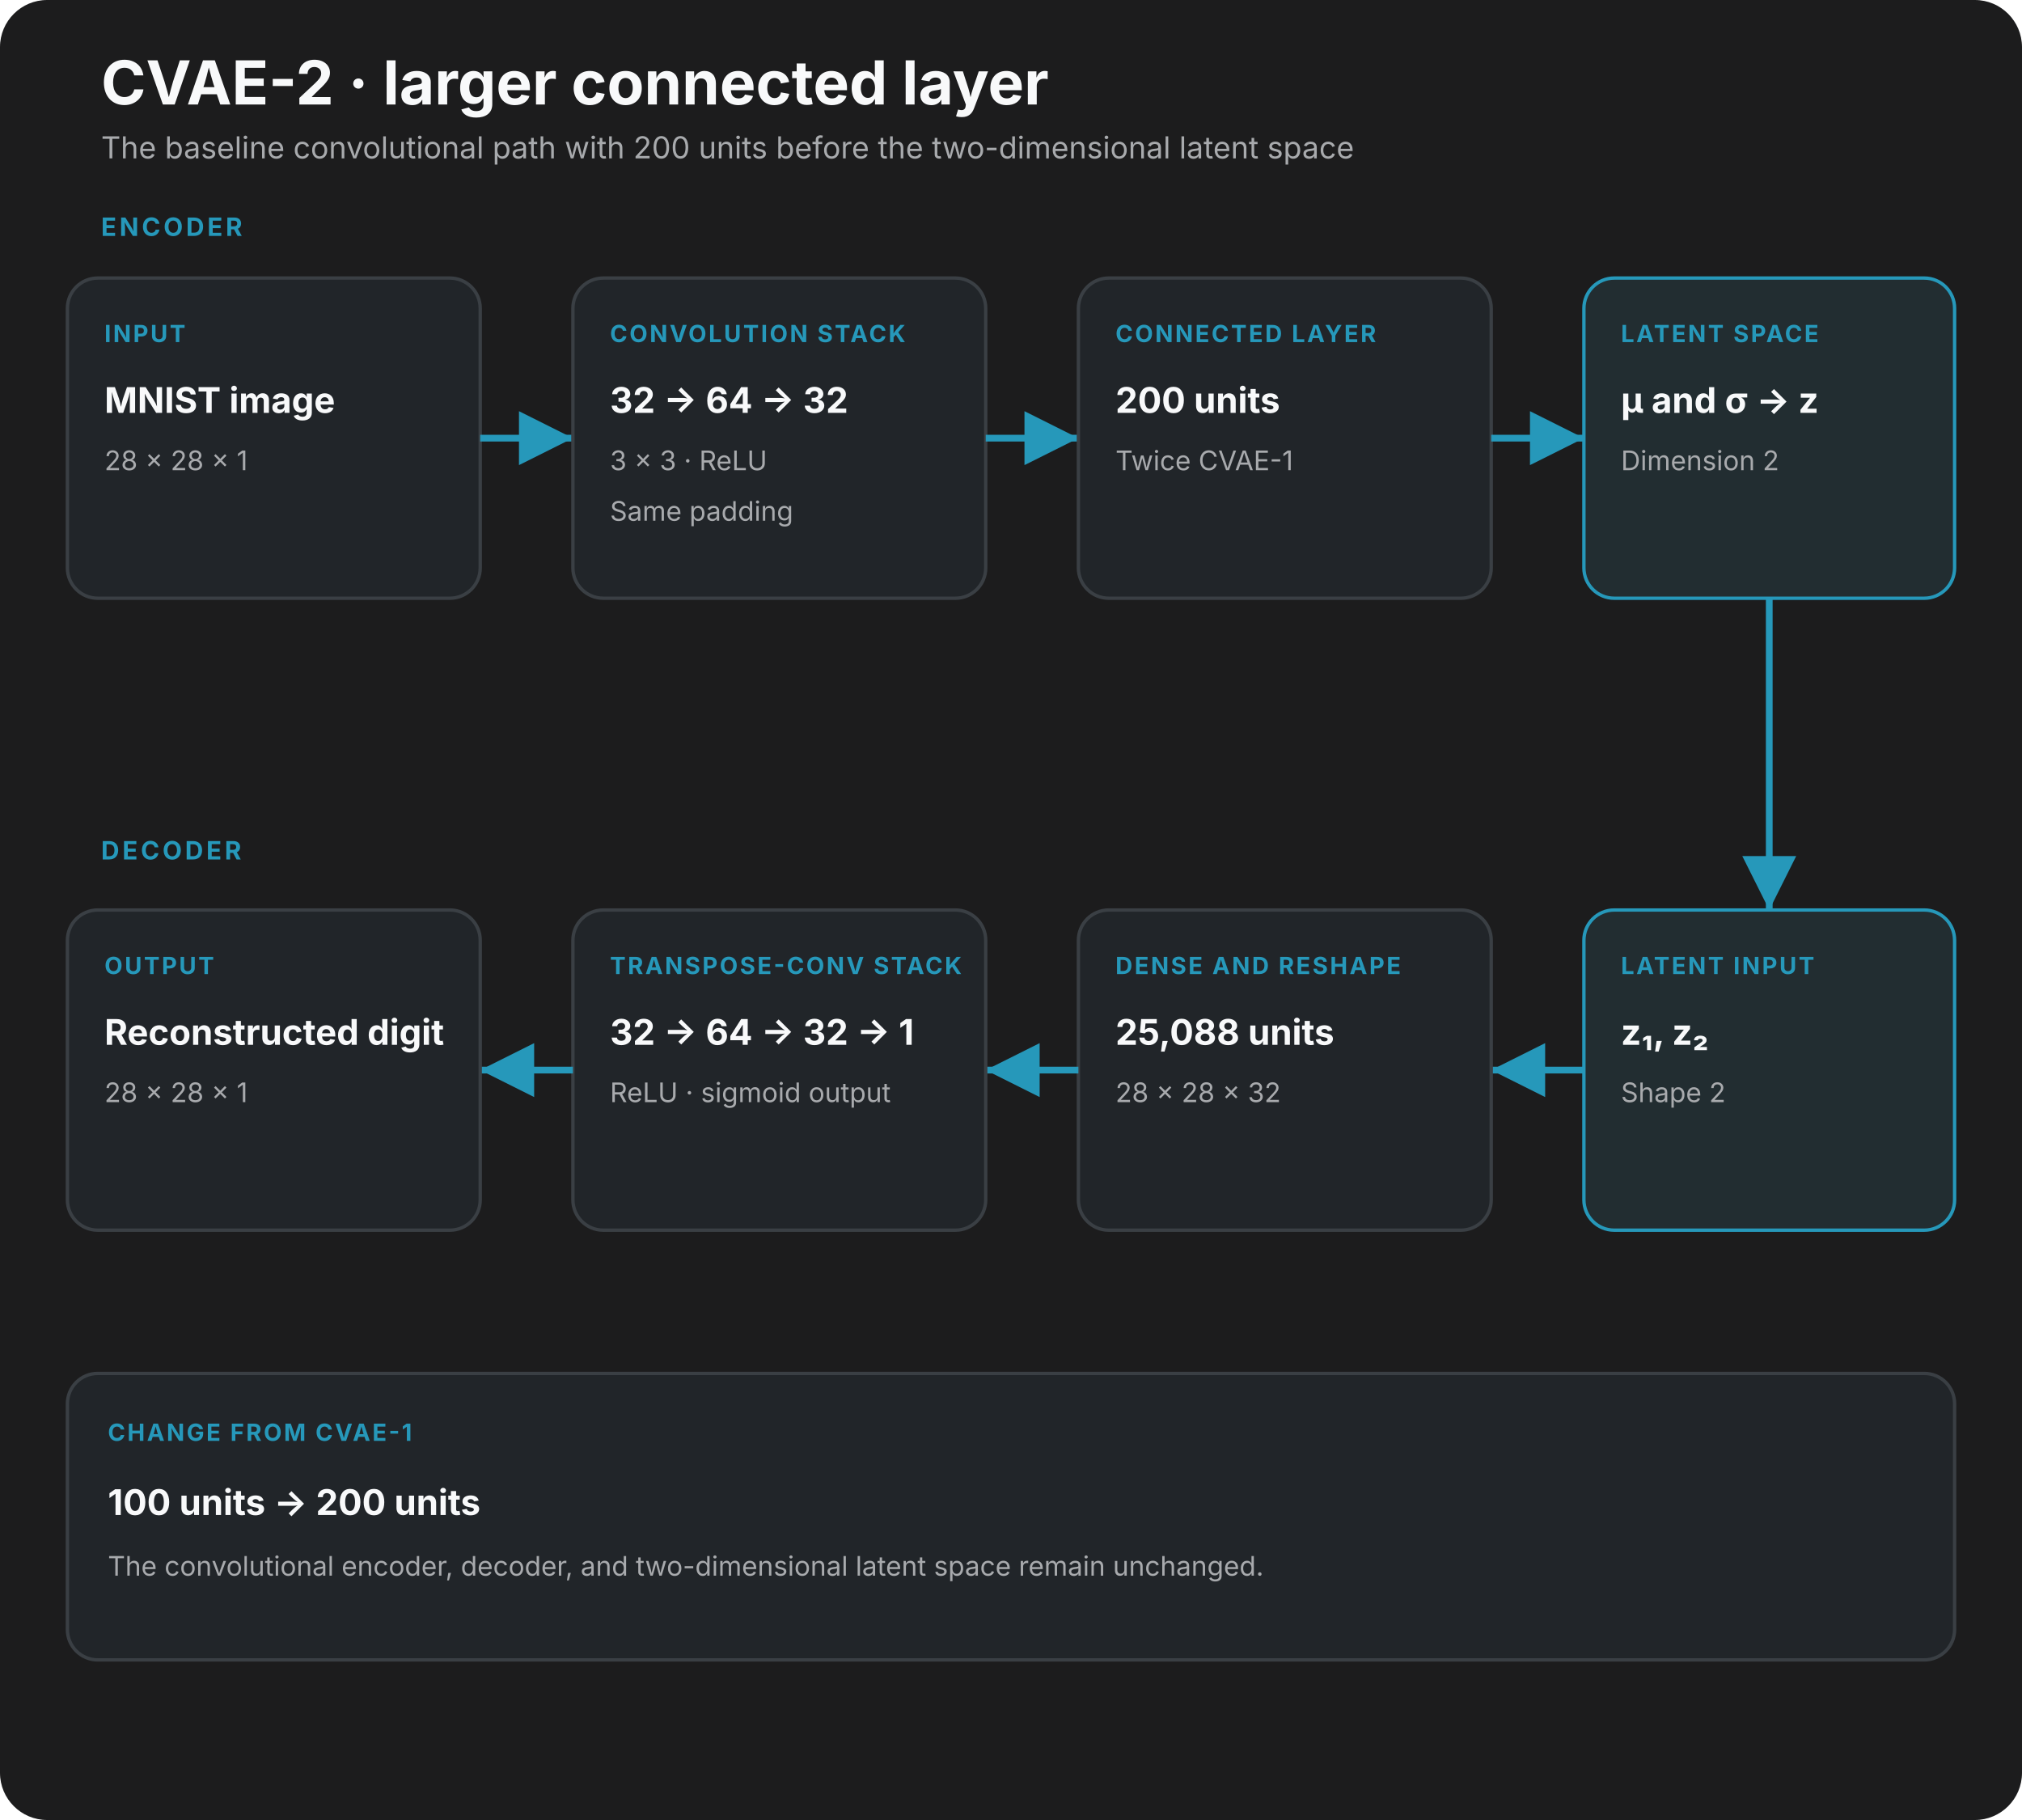
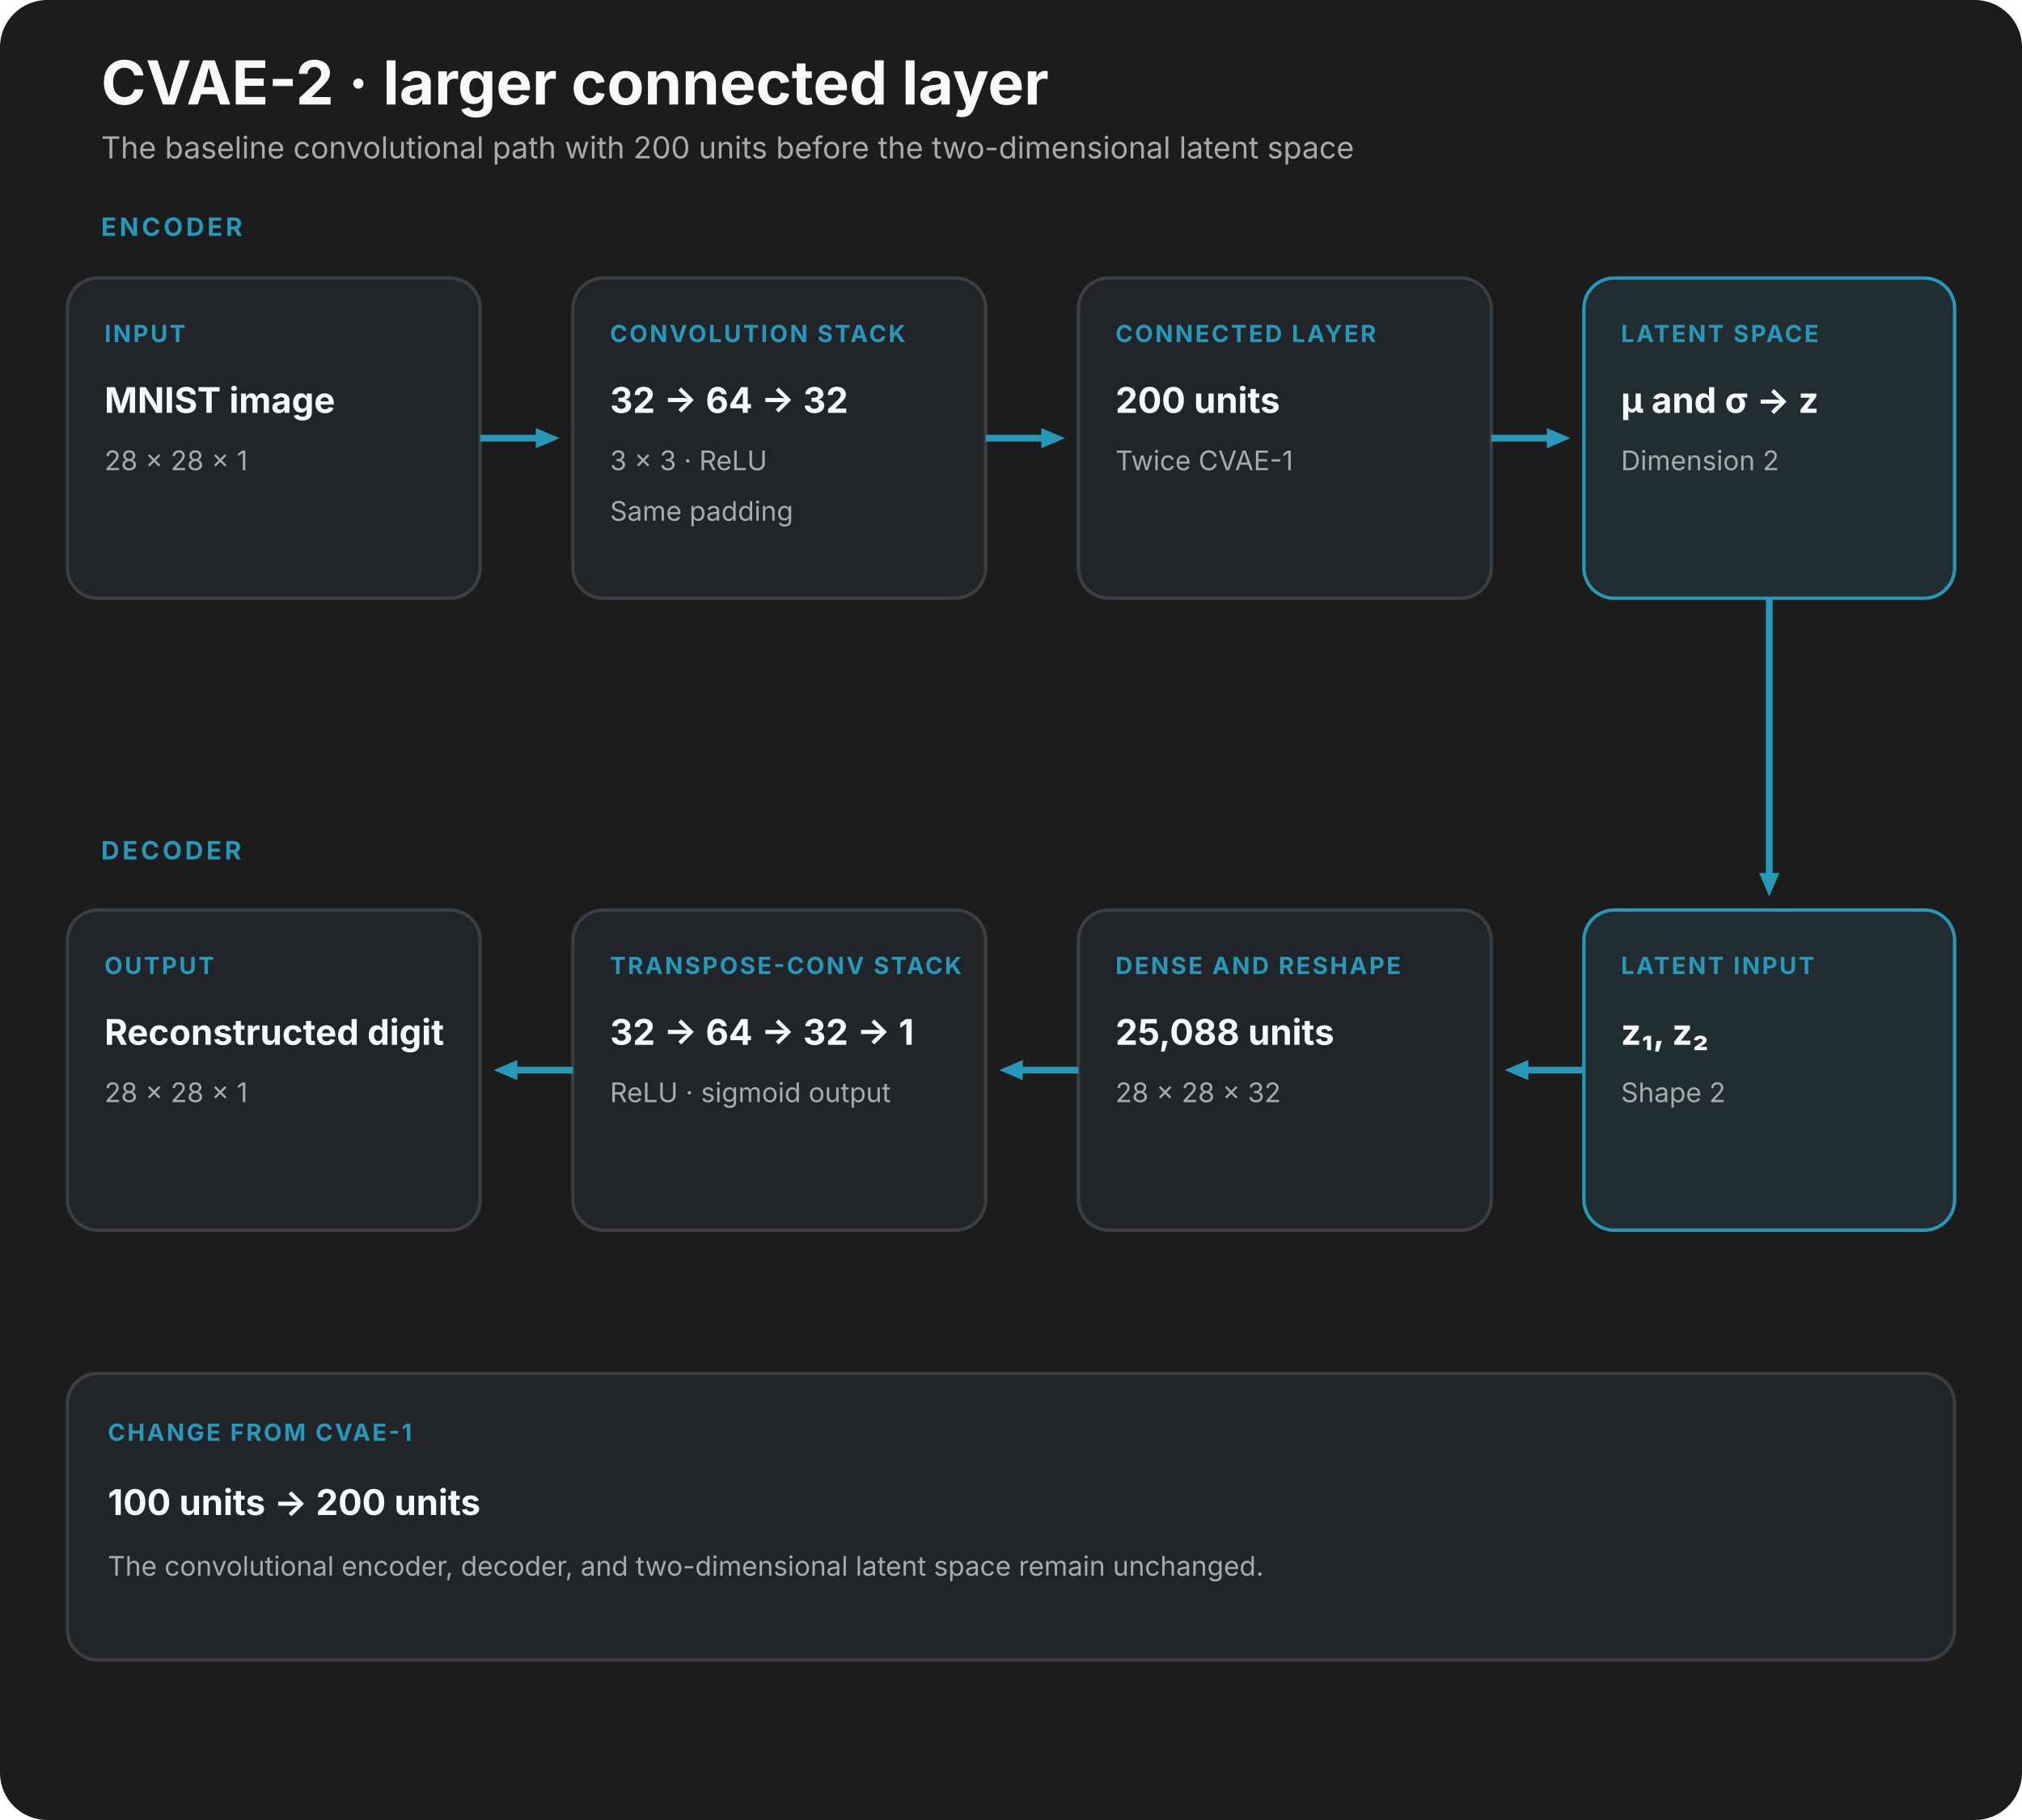
<svg xmlns="http://www.w3.org/2000/svg" viewBox="0 0 1200 1080" role="img" aria-labelledby="cvae2-title cvae2-desc">
  <defs>
-     <marker id="cvae2-arrow" markerWidth="11" markerHeight="11" refX="8" refY="4" orient="auto">
-       <path d="M0 0 8 4 0 8Z" fill="#2698ba" />
+     <marker id="cvae2-arrow" markerWidth="16" markerHeight="12" refX="2" refY="6" orient="auto" markerUnits="userSpaceOnUse">
+       <path d="M0 0 14 6 0 12Z" fill="#2698ba" stroke="none" />
    </marker>
-     <style>.h{fill:#f8f9fa;font:700 36px Inter,-apple-system,BlinkMacSystemFont,"Segoe UI",sans-serif}.s{fill:#a8aaad;font:400 18px Inter,-apple-system,BlinkMacSystemFont,"Segoe UI",sans-serif}.r{fill:#2698ba;font:700 15px Inter,-apple-system,BlinkMacSystemFont,"Segoe UI",sans-serif;letter-spacing:1.8px}.k{fill:#2698ba;font:700 14px Inter,-apple-system,BlinkMacSystemFont,"Segoe UI",sans-serif;letter-spacing:1.2px}.n{fill:#f8f9fa;font:700 21px Inter,-apple-system,BlinkMacSystemFont,"Segoe UI",sans-serif}.d{fill:#a8aaad;font:400 16px Inter,-apple-system,BlinkMacSystemFont,"Segoe UI",sans-serif}.c{fill:#212529;stroke:#3a3f44;stroke-width:2}.z{fill:#222d31;stroke:#2698ba;stroke-width:2}.a{fill:none;stroke:#2698ba;stroke-width:4;marker-end:url(#cvae2-arrow)}</style>
+     <style>.h{fill:#f8f9fa;font:700 36px Inter,-apple-system,BlinkMacSystemFont,"Segoe UI",sans-serif}.s{fill:#a8aaad;font:400 18px Inter,-apple-system,BlinkMacSystemFont,"Segoe UI",sans-serif}.r{fill:#2698ba;font:700 15px Inter,-apple-system,BlinkMacSystemFont,"Segoe UI",sans-serif;letter-spacing:1.8px}.k{fill:#2698ba;font:700 14px Inter,-apple-system,BlinkMacSystemFont,"Segoe UI",sans-serif;letter-spacing:1.2px}.n{fill:#f8f9fa;font:700 21px Inter,-apple-system,BlinkMacSystemFont,"Segoe UI",sans-serif}.d{fill:#a8aaad;font:400 16px Inter,-apple-system,BlinkMacSystemFont,"Segoe UI",sans-serif}.c{fill:#212529;stroke:#3a3f44;stroke-width:2}.z{fill:#222d31;stroke:#2698ba;stroke-width:2}.a{fill:none;stroke:#2698ba;stroke-width:4;stroke-linecap: butt; marker-end:url(#cvae2-arrow)}</style>
  </defs>
  <rect width="1200" height="1080" rx="28" fill="#1c1c1d" />
  <text x="60" y="62" class="h">CVAE-2 · larger connected layer</text>
  <text x="60" y="94" class="s">The baseline convolutional path with 200 units before the two-dimensional latent space</text>
  <text x="60" y="140" class="r">ENCODER</text>
  <g transform="translate(40 165)">
    <rect width="245" height="190" rx="18" class="c" />
    <text x="22" y="38" class="k">INPUT</text>
    <text x="22" y="80" class="n">MNIST image</text>
    <text x="22" y="114" class="d">28 × 28 × 1</text>
  </g>
-   <path d="M285 260h55" class="a" />
+   <path d="M285 260h35" class="a" />
  <g transform="translate(340 165)">
    <rect width="245" height="190" rx="18" class="c" />
    <text x="22" y="38" class="k">CONVOLUTION STACK</text>
    <text x="22" y="80" class="n">32 → 64 → 32</text>
    <text x="22" y="114" class="d">3 × 3 · ReLU</text>
    <text x="22" y="144" class="d">Same padding</text>
  </g>
-   <path d="M585 260h55" class="a" />
+   <path d="M585 260h35" class="a" />
  <g transform="translate(640 165)">
    <rect width="245" height="190" rx="18" class="c" />
    <text x="22" y="38" class="k">CONNECTED LAYER</text>
    <text x="22" y="80" class="n">200 units</text>
    <text x="22" y="114" class="d">Twice CVAE-1</text>
  </g>
-   <path d="M885 260h55" class="a" />
+   <path d="M885 260h35" class="a" />
  <g transform="translate(940 165)">
    <rect width="220" height="190" rx="18" class="z" />
    <text x="22" y="38" class="k">LATENT SPACE</text>
    <text x="22" y="80" class="n">μ and σ → z</text>
    <text x="22" y="114" class="d">Dimension 2</text>
  </g>
-   <path d="M1050 355v185" class="a" />
+   <path d="M1050 355v165" class="a" />
  <text x="60" y="510" class="r">DECODER</text>
  <g transform="translate(940 540)">
    <rect width="220" height="190" rx="18" class="z" />
    <text x="22" y="38" class="k">LATENT INPUT</text>
    <text x="22" y="80" class="n">z₁, z₂</text>
    <text x="22" y="114" class="d">Shape 2</text>
  </g>
-   <path d="M940 635h-55" class="a" />
+   <path d="M940 635h-35" class="a" />
  <g transform="translate(640 540)">
    <rect width="245" height="190" rx="18" class="c" />
    <text x="22" y="38" class="k">DENSE AND RESHAPE</text>
    <text x="22" y="80" class="n">25,088 units</text>
    <text x="22" y="114" class="d">28 × 28 × 32</text>
  </g>
-   <path d="M640 635h-55" class="a" />
+   <path d="M640 635h-35" class="a" />
  <g transform="translate(340 540)">
    <rect width="245" height="190" rx="18" class="c" />
    <text x="22" y="38" class="k">TRANSPOSE-CONV STACK</text>
    <text x="22" y="80" class="n">32 → 64 → 32 → 1</text>
    <text x="22" y="114" class="d">ReLU · sigmoid output</text>
  </g>
-   <path d="M340 635h-55" class="a" />
+   <path d="M340 635h-35" class="a" />
  <g transform="translate(40 540)">
    <rect width="245" height="190" rx="18" class="c" />
    <text x="22" y="38" class="k">OUTPUT</text>
    <text x="22" y="80" class="n">Reconstructed digit</text>
    <text x="22" y="114" class="d">28 × 28 × 1</text>
  </g>
  <g transform="translate(40 815)">
    <rect width="1120" height="170" rx="18" class="c" />
    <text x="24" y="40" class="k">CHANGE FROM CVAE-1</text>
    <text x="24" y="84" class="n">100 units → 200 units</text>
    <text x="24" y="120" class="d">The convolutional encoder, decoder, and two-dimensional latent space remain unchanged.</text>
  </g>
</svg>
